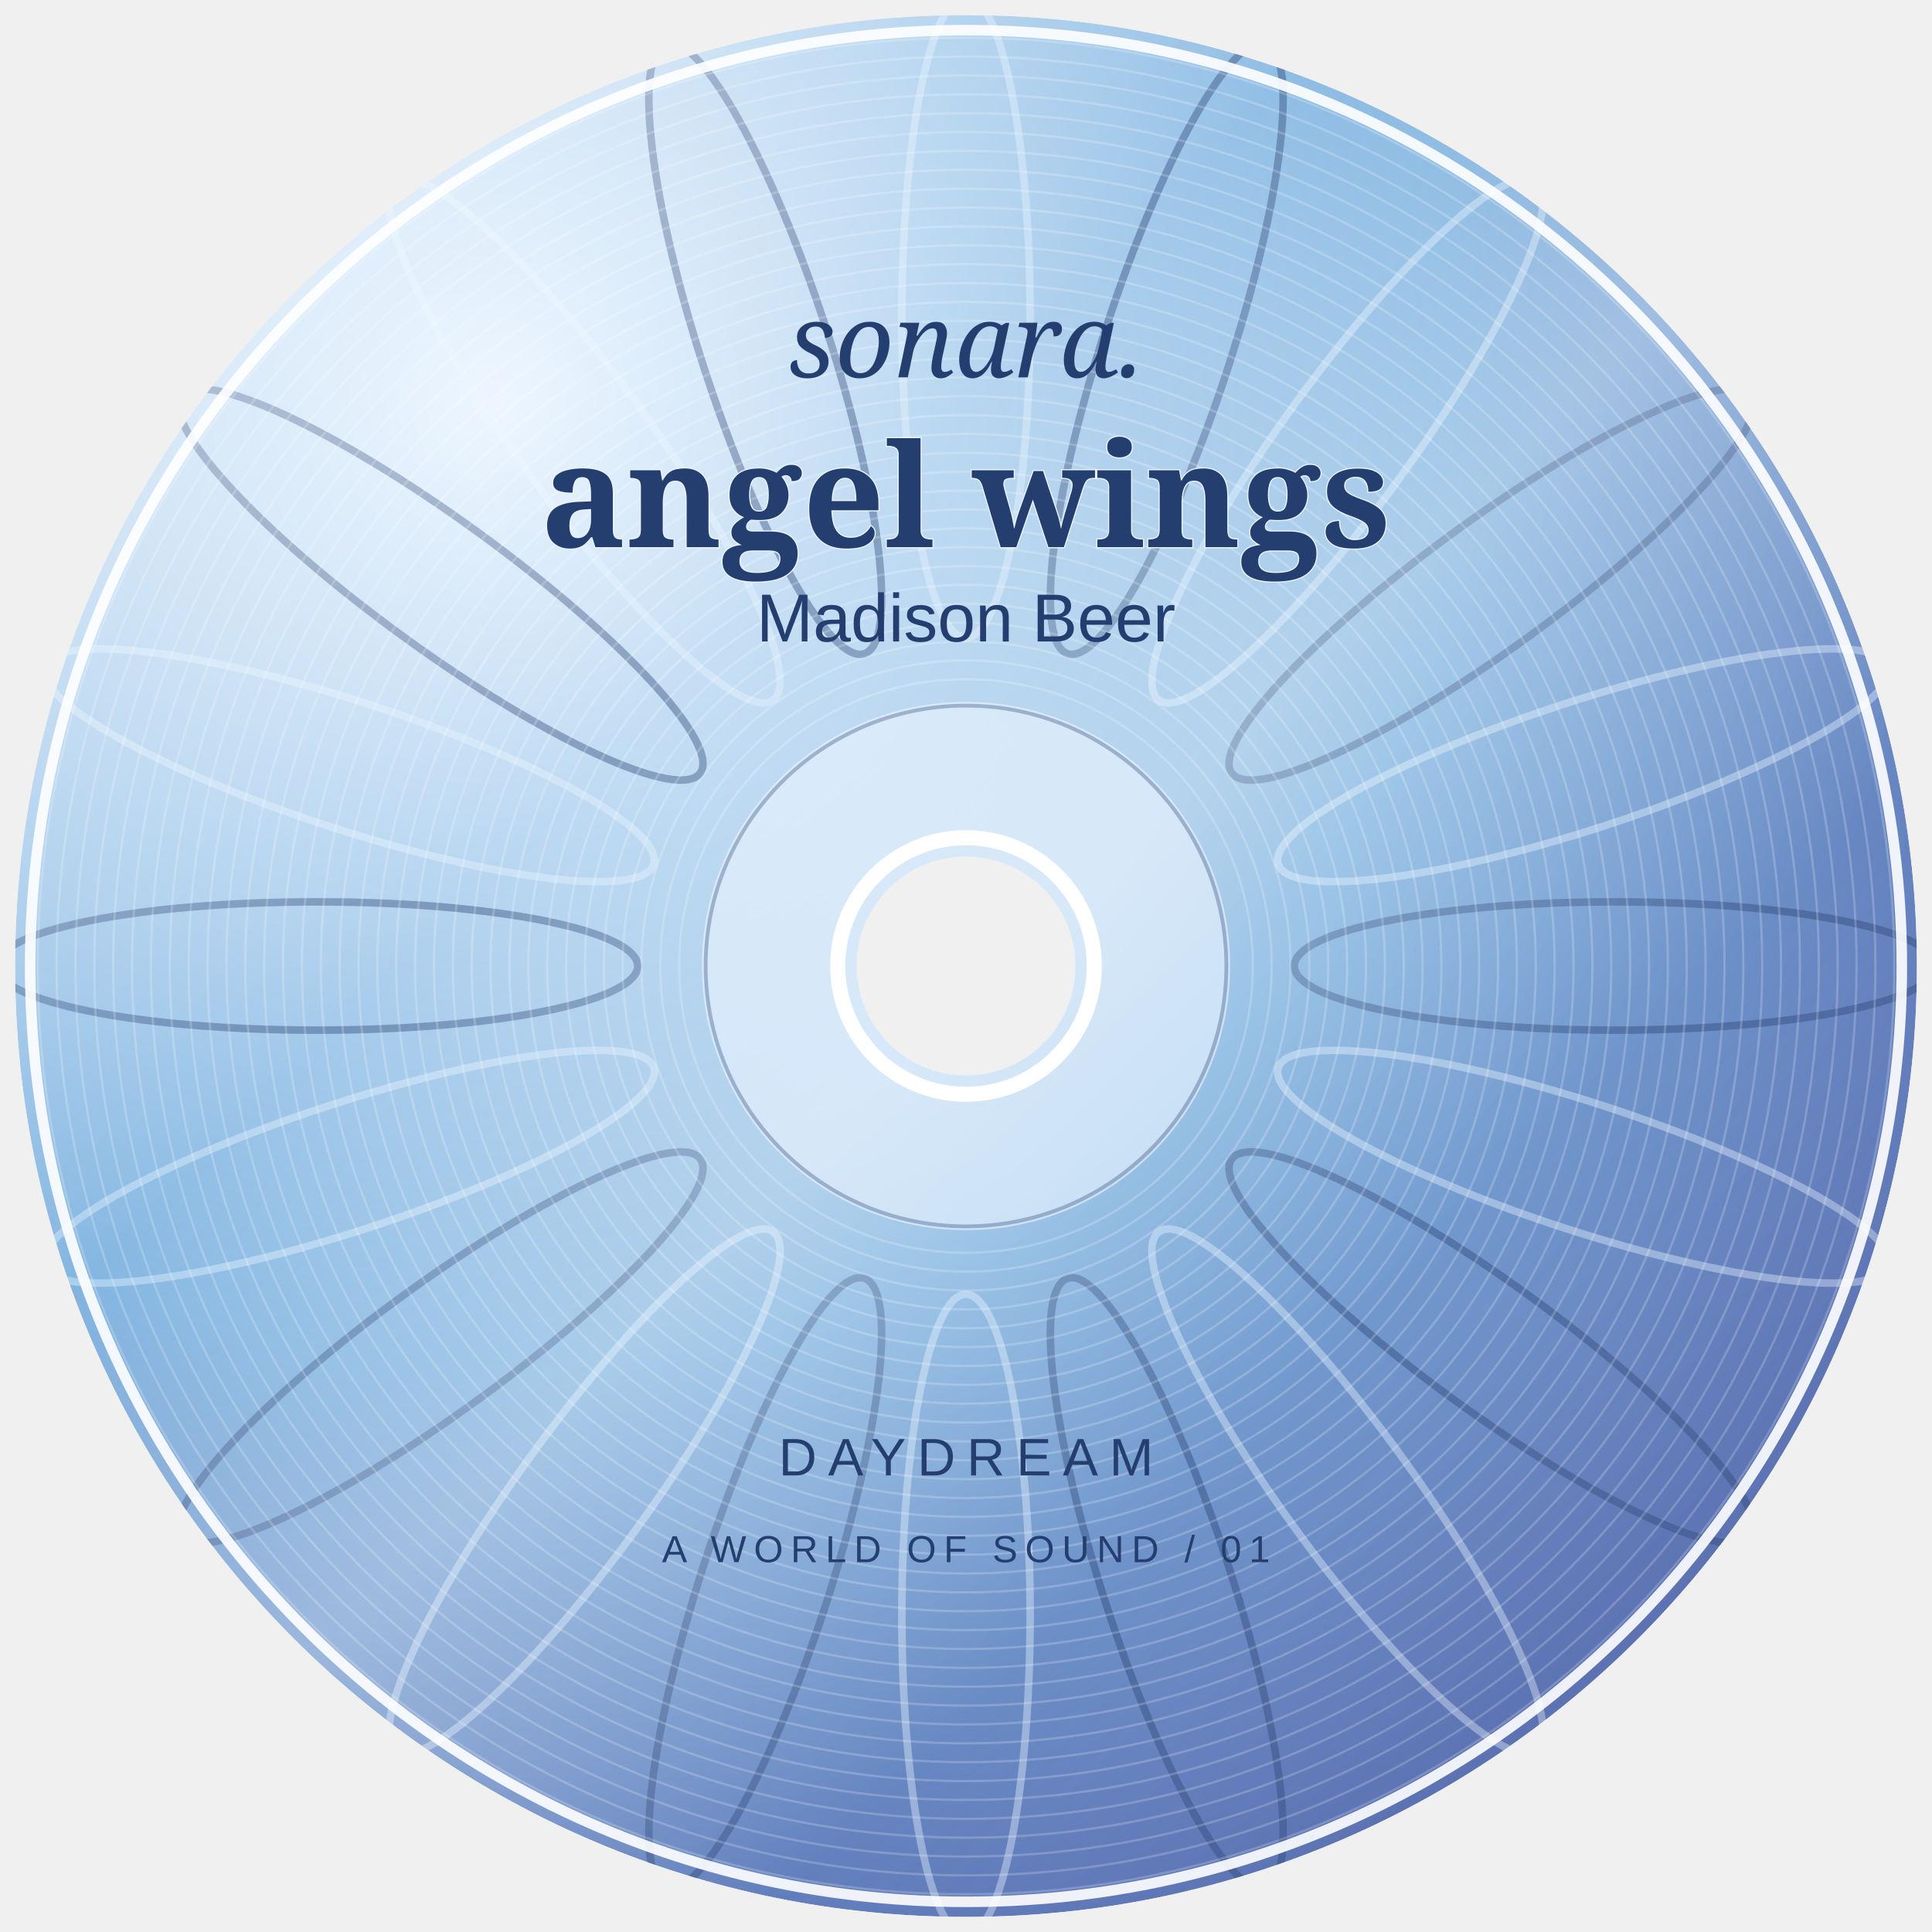
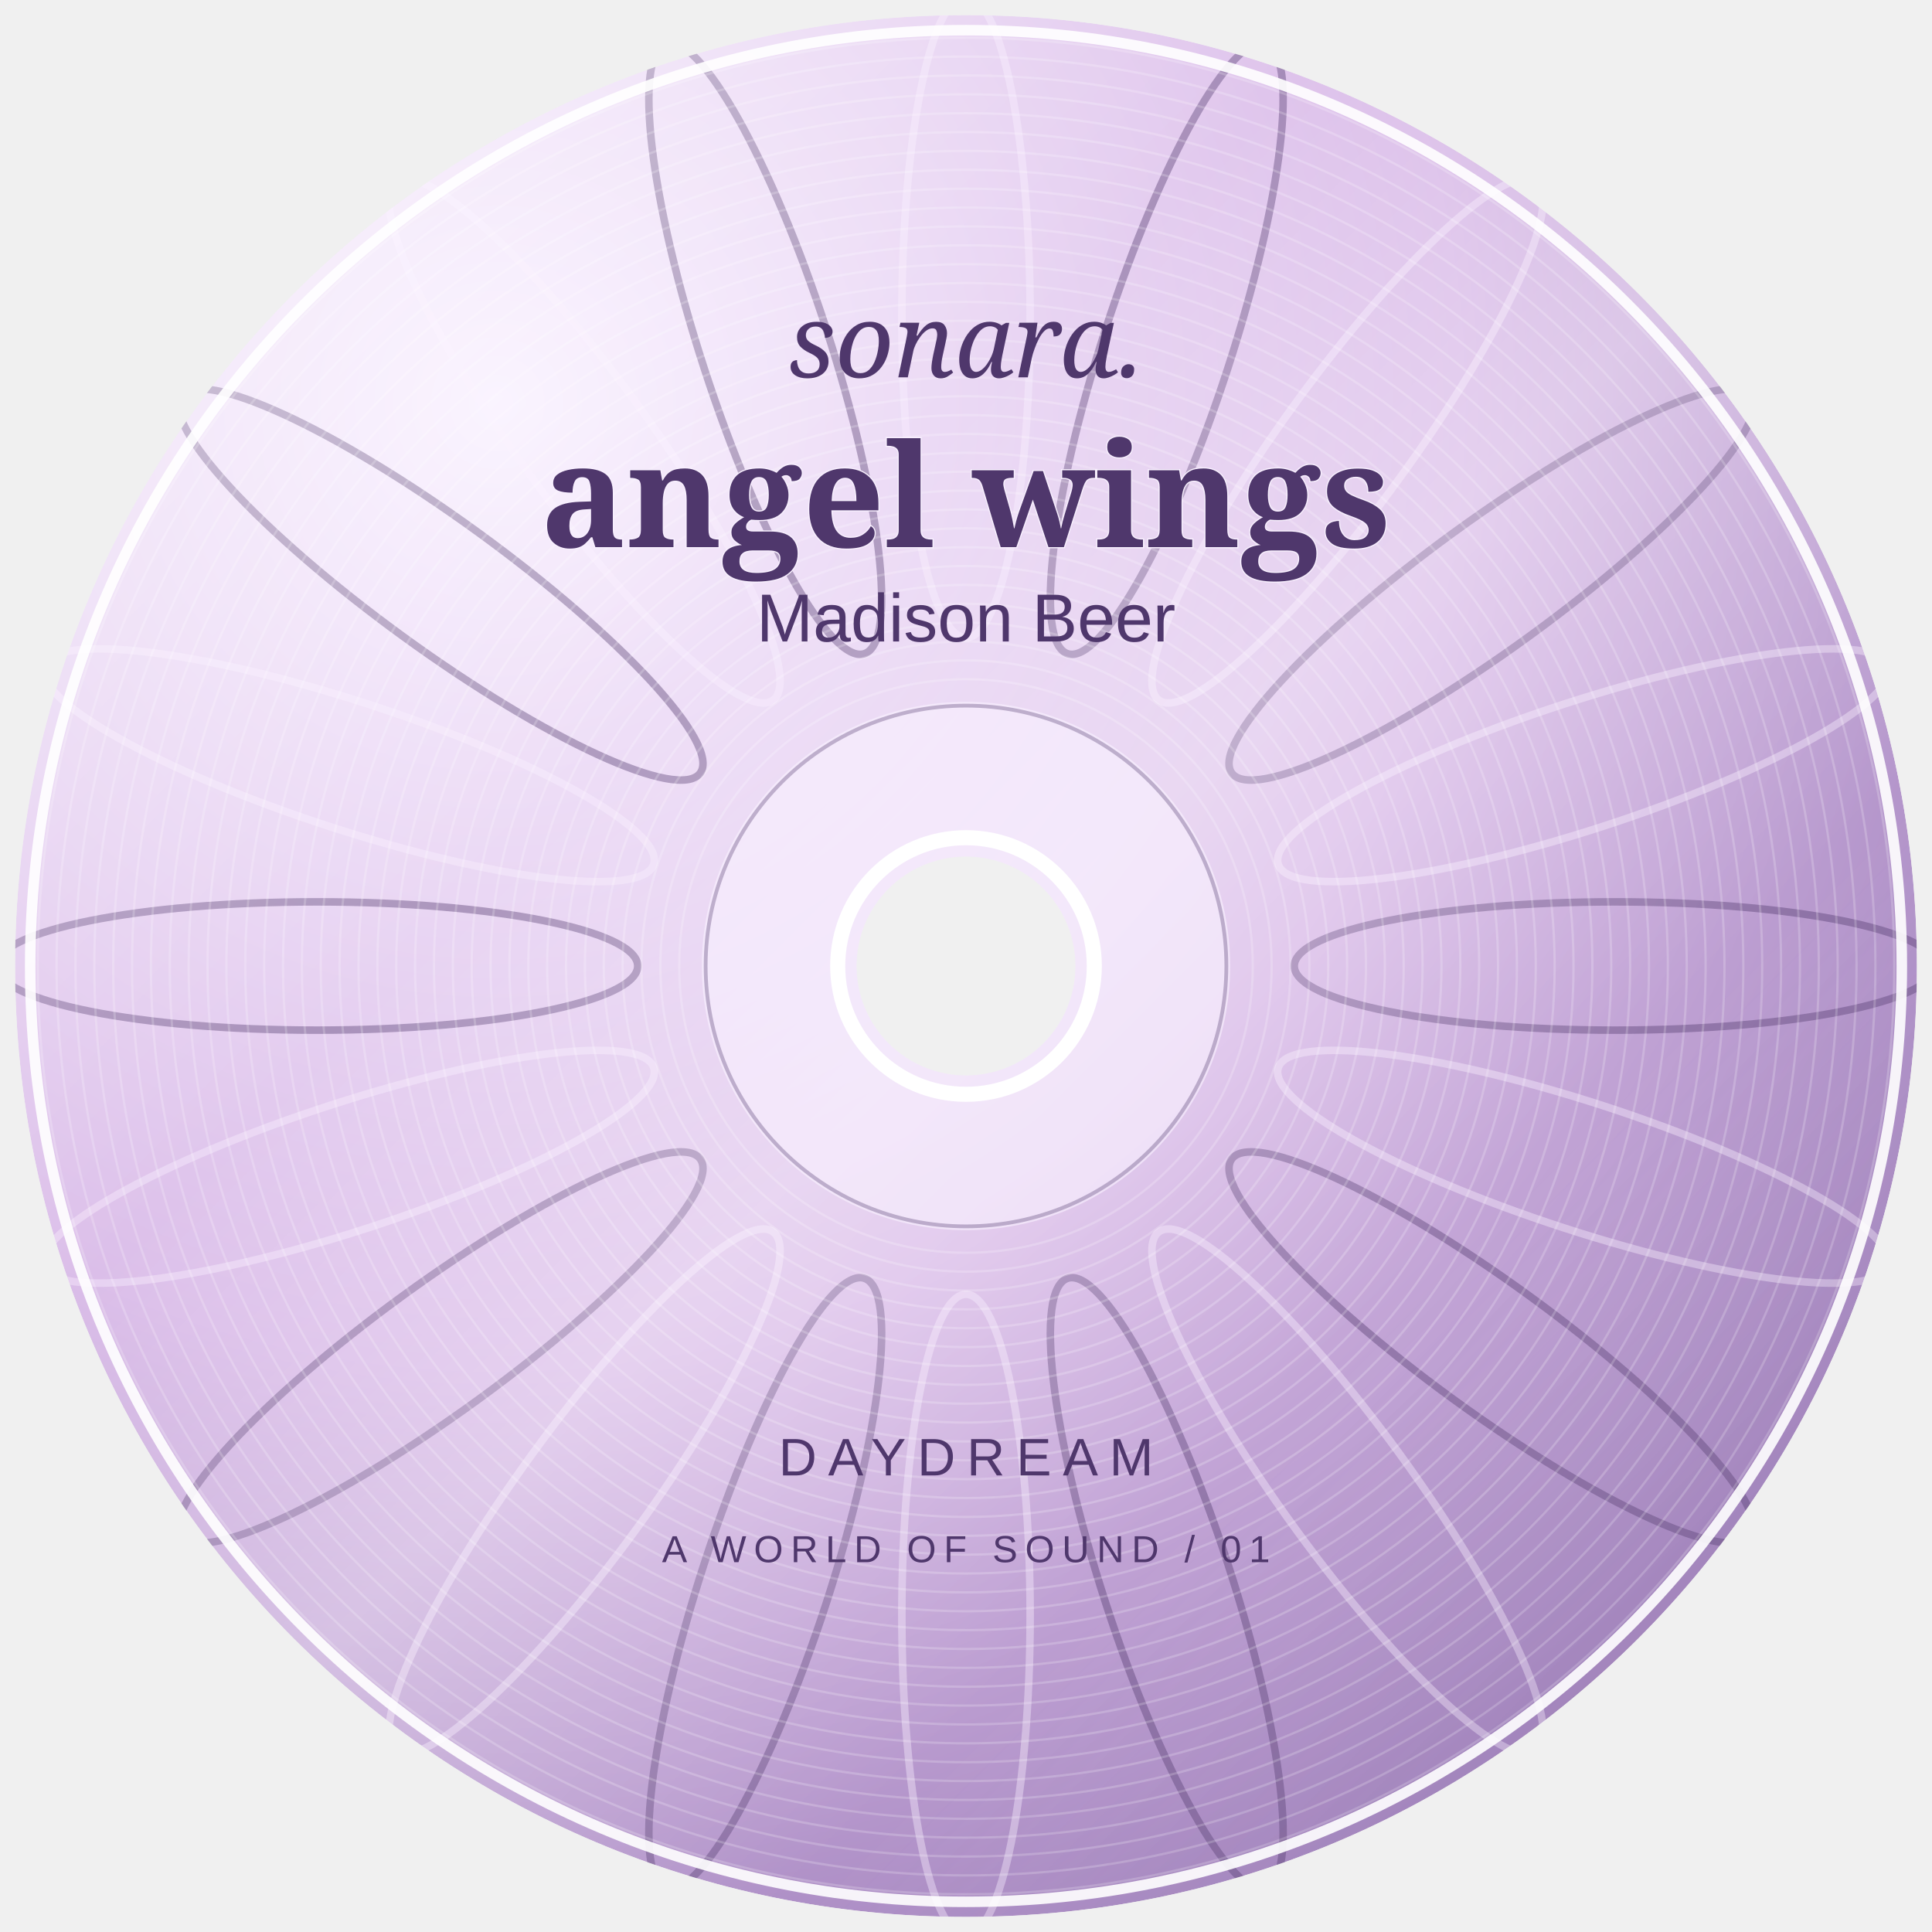
<svg xmlns="http://www.w3.org/2000/svg" width="512" height="512" viewBox="0 0 512 512">
  <defs>
    <radialGradient id="base" cx="25%" cy="20%" r="90%">
-       <stop stop-color="#e9f4ff" />
-       <stop offset=".57" stop-color="#84b6e1" />
-       <stop offset="1" stop-color="#576db1" />
+       <stop stop-color="#f9f1ff" />
+       <stop offset=".57" stop-color="#dbbee9" />
+       <stop offset="1" stop-color="#a283bd" />
    </radialGradient>
    <linearGradient id="shine" x1="0" y1="0" x2="1" y2="1">
      <stop stop-color="white" stop-opacity=".5" />
      <stop offset=".35" stop-color="white" stop-opacity="0" />
      <stop offset=".51" stop-color="white" stop-opacity=".30" />
      <stop offset=".7" stop-color="white" stop-opacity="0" />
-       <stop offset="1" stop-color="#253e70" stop-opacity=".16" />
+       <stop offset="1" stop-color="#4f376c" stop-opacity=".16" />
    </linearGradient>
    <mask id="cut">
      <circle cx="256" cy="256" r="252" fill="white" />
      <circle cx="256" cy="256" r="29" fill="black" />
    </mask>
    <filter id="mist">
      <feGaussianBlur stdDeviation="23" />
    </filter>
  </defs>
  <g mask="url(#cut)">
    <circle cx="256" cy="256" r="252" fill="url(#base)" />
-     <ellipse cx="428.0" cy="256.0" rx="17" ry="85" transform="rotate(90 428.0 256.0)" fill="none" stroke="#253e70" stroke-width="2" opacity=".4" />
-     <ellipse cx="419.6" cy="309.2" rx="17" ry="85" transform="rotate(108 419.6 309.2)" fill="none" stroke="#e9f4ff" stroke-width="2" opacity=".4" />
-     <ellipse cx="395.2" cy="357.1" rx="17" ry="85" transform="rotate(126 395.2 357.1)" fill="none" stroke="#253e70" stroke-width="2" opacity=".4" />
-     <ellipse cx="357.1" cy="395.2" rx="17" ry="85" transform="rotate(144 357.1 395.2)" fill="none" stroke="#e9f4ff" stroke-width="2" opacity=".4" />
-     <ellipse cx="309.2" cy="419.6" rx="17" ry="85" transform="rotate(162 309.2 419.6)" fill="none" stroke="#253e70" stroke-width="2" opacity=".4" />
-     <ellipse cx="256.0" cy="428.0" rx="17" ry="85" transform="rotate(180 256.0 428.0)" fill="none" stroke="#e9f4ff" stroke-width="2" opacity=".4" />
-     <ellipse cx="202.8" cy="419.6" rx="17" ry="85" transform="rotate(198 202.8 419.6)" fill="none" stroke="#253e70" stroke-width="2" opacity=".4" />
-     <ellipse cx="154.9" cy="395.2" rx="17" ry="85" transform="rotate(216 154.9 395.2)" fill="none" stroke="#e9f4ff" stroke-width="2" opacity=".4" />
-     <ellipse cx="116.8" cy="357.1" rx="17" ry="85" transform="rotate(234 116.8 357.1)" fill="none" stroke="#253e70" stroke-width="2" opacity=".4" />
-     <ellipse cx="92.4" cy="309.2" rx="17" ry="85" transform="rotate(252 92.4 309.2)" fill="none" stroke="#e9f4ff" stroke-width="2" opacity=".4" />
-     <ellipse cx="84.0" cy="256.0" rx="17" ry="85" transform="rotate(270 84.0 256.0)" fill="none" stroke="#253e70" stroke-width="2" opacity=".4" />
-     <ellipse cx="92.4" cy="202.8" rx="17" ry="85" transform="rotate(288 92.4 202.8)" fill="none" stroke="#e9f4ff" stroke-width="2" opacity=".4" />
-     <ellipse cx="116.8" cy="154.9" rx="17" ry="85" transform="rotate(306 116.8 154.9)" fill="none" stroke="#253e70" stroke-width="2" opacity=".4" />
-     <ellipse cx="154.9" cy="116.8" rx="17" ry="85" transform="rotate(324 154.9 116.8)" fill="none" stroke="#e9f4ff" stroke-width="2" opacity=".4" />
-     <ellipse cx="202.8" cy="92.4" rx="17" ry="85" transform="rotate(342 202.8 92.4)" fill="none" stroke="#253e70" stroke-width="2" opacity=".4" />
-     <ellipse cx="256.0" cy="84.0" rx="17" ry="85" transform="rotate(360 256.0 84.0)" fill="none" stroke="#e9f4ff" stroke-width="2" opacity=".4" />
-     <ellipse cx="309.2" cy="92.4" rx="17" ry="85" transform="rotate(378 309.2 92.4)" fill="none" stroke="#253e70" stroke-width="2" opacity=".4" />
-     <ellipse cx="357.1" cy="116.8" rx="17" ry="85" transform="rotate(396 357.1 116.8)" fill="none" stroke="#e9f4ff" stroke-width="2" opacity=".4" />
-     <ellipse cx="395.2" cy="154.9" rx="17" ry="85" transform="rotate(414 395.2 154.9)" fill="none" stroke="#253e70" stroke-width="2" opacity=".4" />
-     <ellipse cx="419.6" cy="202.8" rx="17" ry="85" transform="rotate(432 419.6 202.8)" fill="none" stroke="#e9f4ff" stroke-width="2" opacity=".4" />
+     <ellipse cx="428.0" cy="256.0" rx="17" ry="85" transform="rotate(90 428.0 256.0)" fill="none" stroke="#4f376c" stroke-width="2" opacity=".4" />
+     <ellipse cx="419.6" cy="309.2" rx="17" ry="85" transform="rotate(108 419.6 309.2)" fill="none" stroke="#f9f1ff" stroke-width="2" opacity=".4" />
+     <ellipse cx="395.2" cy="357.1" rx="17" ry="85" transform="rotate(126 395.2 357.1)" fill="none" stroke="#4f376c" stroke-width="2" opacity=".4" />
+     <ellipse cx="357.1" cy="395.2" rx="17" ry="85" transform="rotate(144 357.1 395.2)" fill="none" stroke="#f9f1ff" stroke-width="2" opacity=".4" />
+     <ellipse cx="309.2" cy="419.6" rx="17" ry="85" transform="rotate(162 309.2 419.6)" fill="none" stroke="#4f376c" stroke-width="2" opacity=".4" />
+     <ellipse cx="256.0" cy="428.0" rx="17" ry="85" transform="rotate(180 256.0 428.0)" fill="none" stroke="#f9f1ff" stroke-width="2" opacity=".4" />
+     <ellipse cx="202.8" cy="419.6" rx="17" ry="85" transform="rotate(198 202.8 419.6)" fill="none" stroke="#4f376c" stroke-width="2" opacity=".4" />
+     <ellipse cx="154.9" cy="395.2" rx="17" ry="85" transform="rotate(216 154.9 395.2)" fill="none" stroke="#f9f1ff" stroke-width="2" opacity=".4" />
+     <ellipse cx="116.8" cy="357.1" rx="17" ry="85" transform="rotate(234 116.8 357.1)" fill="none" stroke="#4f376c" stroke-width="2" opacity=".4" />
+     <ellipse cx="92.4" cy="309.2" rx="17" ry="85" transform="rotate(252 92.4 309.2)" fill="none" stroke="#f9f1ff" stroke-width="2" opacity=".4" />
+     <ellipse cx="84.0" cy="256.0" rx="17" ry="85" transform="rotate(270 84.0 256.0)" fill="none" stroke="#4f376c" stroke-width="2" opacity=".4" />
+     <ellipse cx="92.4" cy="202.8" rx="17" ry="85" transform="rotate(288 92.4 202.8)" fill="none" stroke="#f9f1ff" stroke-width="2" opacity=".4" />
+     <ellipse cx="116.8" cy="154.9" rx="17" ry="85" transform="rotate(306 116.8 154.9)" fill="none" stroke="#4f376c" stroke-width="2" opacity=".4" />
+     <ellipse cx="154.9" cy="116.8" rx="17" ry="85" transform="rotate(324 154.9 116.8)" fill="none" stroke="#f9f1ff" stroke-width="2" opacity=".4" />
+     <ellipse cx="202.8" cy="92.4" rx="17" ry="85" transform="rotate(342 202.8 92.4)" fill="none" stroke="#4f376c" stroke-width="2" opacity=".4" />
+     <ellipse cx="256.0" cy="84.0" rx="17" ry="85" transform="rotate(360 256.0 84.0)" fill="none" stroke="#f9f1ff" stroke-width="2" opacity=".4" />
+     <ellipse cx="309.2" cy="92.4" rx="17" ry="85" transform="rotate(378 309.2 92.4)" fill="none" stroke="#4f376c" stroke-width="2" opacity=".4" />
+     <ellipse cx="357.1" cy="116.8" rx="17" ry="85" transform="rotate(396 357.1 116.8)" fill="none" stroke="#f9f1ff" stroke-width="2" opacity=".4" />
+     <ellipse cx="395.2" cy="154.9" rx="17" ry="85" transform="rotate(414 395.2 154.9)" fill="none" stroke="#4f376c" stroke-width="2" opacity=".4" />
+     <ellipse cx="419.6" cy="202.8" rx="17" ry="85" transform="rotate(432 419.6 202.8)" fill="none" stroke="#f9f1ff" stroke-width="2" opacity=".4" />
    <circle cx="256" cy="256" r="76" fill="none" stroke="white" stroke-width=".6" opacity=".2" />
    <circle cx="256" cy="256" r="81" fill="none" stroke="white" stroke-width=".6" opacity=".2" />
    <circle cx="256" cy="256" r="86" fill="none" stroke="white" stroke-width=".6" opacity=".2" />
    <circle cx="256" cy="256" r="91" fill="none" stroke="white" stroke-width=".6" opacity=".2" />
    <circle cx="256" cy="256" r="96" fill="none" stroke="white" stroke-width=".6" opacity=".2" />
    <circle cx="256" cy="256" r="101" fill="none" stroke="white" stroke-width=".6" opacity=".2" />
    <circle cx="256" cy="256" r="106" fill="none" stroke="white" stroke-width=".6" opacity=".2" />
    <circle cx="256" cy="256" r="111" fill="none" stroke="white" stroke-width=".6" opacity=".2" />
    <circle cx="256" cy="256" r="116" fill="none" stroke="white" stroke-width=".6" opacity=".2" />
    <circle cx="256" cy="256" r="121" fill="none" stroke="white" stroke-width=".6" opacity=".2" />
    <circle cx="256" cy="256" r="126" fill="none" stroke="white" stroke-width=".6" opacity=".2" />
    <circle cx="256" cy="256" r="131" fill="none" stroke="white" stroke-width=".6" opacity=".2" />
    <circle cx="256" cy="256" r="136" fill="none" stroke="white" stroke-width=".6" opacity=".2" />
    <circle cx="256" cy="256" r="141" fill="none" stroke="white" stroke-width=".6" opacity=".2" />
    <circle cx="256" cy="256" r="146" fill="none" stroke="white" stroke-width=".6" opacity=".2" />
    <circle cx="256" cy="256" r="151" fill="none" stroke="white" stroke-width=".6" opacity=".2" />
    <circle cx="256" cy="256" r="156" fill="none" stroke="white" stroke-width=".6" opacity=".2" />
    <circle cx="256" cy="256" r="161" fill="none" stroke="white" stroke-width=".6" opacity=".2" />
    <circle cx="256" cy="256" r="166" fill="none" stroke="white" stroke-width=".6" opacity=".2" />
    <circle cx="256" cy="256" r="171" fill="none" stroke="white" stroke-width=".6" opacity=".2" />
    <circle cx="256" cy="256" r="176" fill="none" stroke="white" stroke-width=".6" opacity=".2" />
    <circle cx="256" cy="256" r="181" fill="none" stroke="white" stroke-width=".6" opacity=".2" />
    <circle cx="256" cy="256" r="186" fill="none" stroke="white" stroke-width=".6" opacity=".2" />
    <circle cx="256" cy="256" r="191" fill="none" stroke="white" stroke-width=".6" opacity=".2" />
    <circle cx="256" cy="256" r="196" fill="none" stroke="white" stroke-width=".6" opacity=".2" />
    <circle cx="256" cy="256" r="201" fill="none" stroke="white" stroke-width=".6" opacity=".2" />
    <circle cx="256" cy="256" r="206" fill="none" stroke="white" stroke-width=".6" opacity=".2" />
    <circle cx="256" cy="256" r="211" fill="none" stroke="white" stroke-width=".6" opacity=".2" />
    <circle cx="256" cy="256" r="216" fill="none" stroke="white" stroke-width=".6" opacity=".2" />
    <circle cx="256" cy="256" r="221" fill="none" stroke="white" stroke-width=".6" opacity=".2" />
    <circle cx="256" cy="256" r="226" fill="none" stroke="white" stroke-width=".6" opacity=".2" />
    <circle cx="256" cy="256" r="231" fill="none" stroke="white" stroke-width=".6" opacity=".2" />
    <circle cx="256" cy="256" r="236" fill="none" stroke="white" stroke-width=".6" opacity=".2" />
    <circle cx="256" cy="256" r="241" fill="none" stroke="white" stroke-width=".6" opacity=".2" />
    <circle cx="256" cy="256" r="246" fill="none" stroke="white" stroke-width=".6" opacity=".2" />
    <circle cx="256" cy="256" r="252" fill="url(#shine)" />
    <circle cx="256" cy="256" r="248" fill="none" stroke="white" stroke-width="2.8" opacity=".9" />
-     <circle cx="256" cy="256" r="70" fill="#e9f4ff" opacity=".63" />
-     <circle cx="256" cy="256" r="69" fill="none" stroke="#253e70" opacity=".33" />
+     <circle cx="256" cy="256" r="70" fill="#f9f1ff" opacity=".63" />
+     <circle cx="256" cy="256" r="69" fill="none" stroke="#4f376c" opacity=".33" />
    <circle cx="256" cy="256" r="34" fill="none" stroke="white" stroke-width="4" />
-     <text x="256" y="100" text-anchor="middle" font-family="Georgia,serif" font-style="italic" font-size="27" fill="#253e70">sonara.</text>
-     <text x="256" y="145" text-anchor="middle" font-family="Georgia,serif" font-size="38" font-weight="bold" fill="#253e70" stroke="#e9f4ff" stroke-width=".6" paint-order="stroke">angel wings</text>
-     <text x="256" y="170" text-anchor="middle" font-family="Arial,sans-serif" font-size="18" fill="#253e70">Madison Beer</text>
-     <text x="256" y="391" text-anchor="middle" font-family="Arial,sans-serif" font-size="14" letter-spacing="3" fill="#253e70">DAYDREAM</text>
-     <text x="256" y="414" text-anchor="middle" font-family="Arial,sans-serif" font-size="10" letter-spacing="2" fill="#253e70">A WORLD OF SOUND / 01</text>
+     <text x="256" y="100" text-anchor="middle" font-family="Georgia,serif" font-style="italic" font-size="27" fill="#4f376c">sonara.</text>
+     <text x="256" y="145" text-anchor="middle" font-family="Georgia,serif" font-size="38" font-weight="bold" fill="#4f376c" stroke="#f9f1ff" stroke-width=".6" paint-order="stroke">angel wings</text>
+     <text x="256" y="170" text-anchor="middle" font-family="Arial,sans-serif" font-size="18" fill="#4f376c">Madison Beer</text>
+     <text x="256" y="391" text-anchor="middle" font-family="Arial,sans-serif" font-size="14" letter-spacing="3" fill="#4f376c">DAYDREAM</text>
+     <text x="256" y="414" text-anchor="middle" font-family="Arial,sans-serif" font-size="10" letter-spacing="2" fill="#4f376c">A WORLD OF SOUND / 01</text>
  </g>
</svg>
